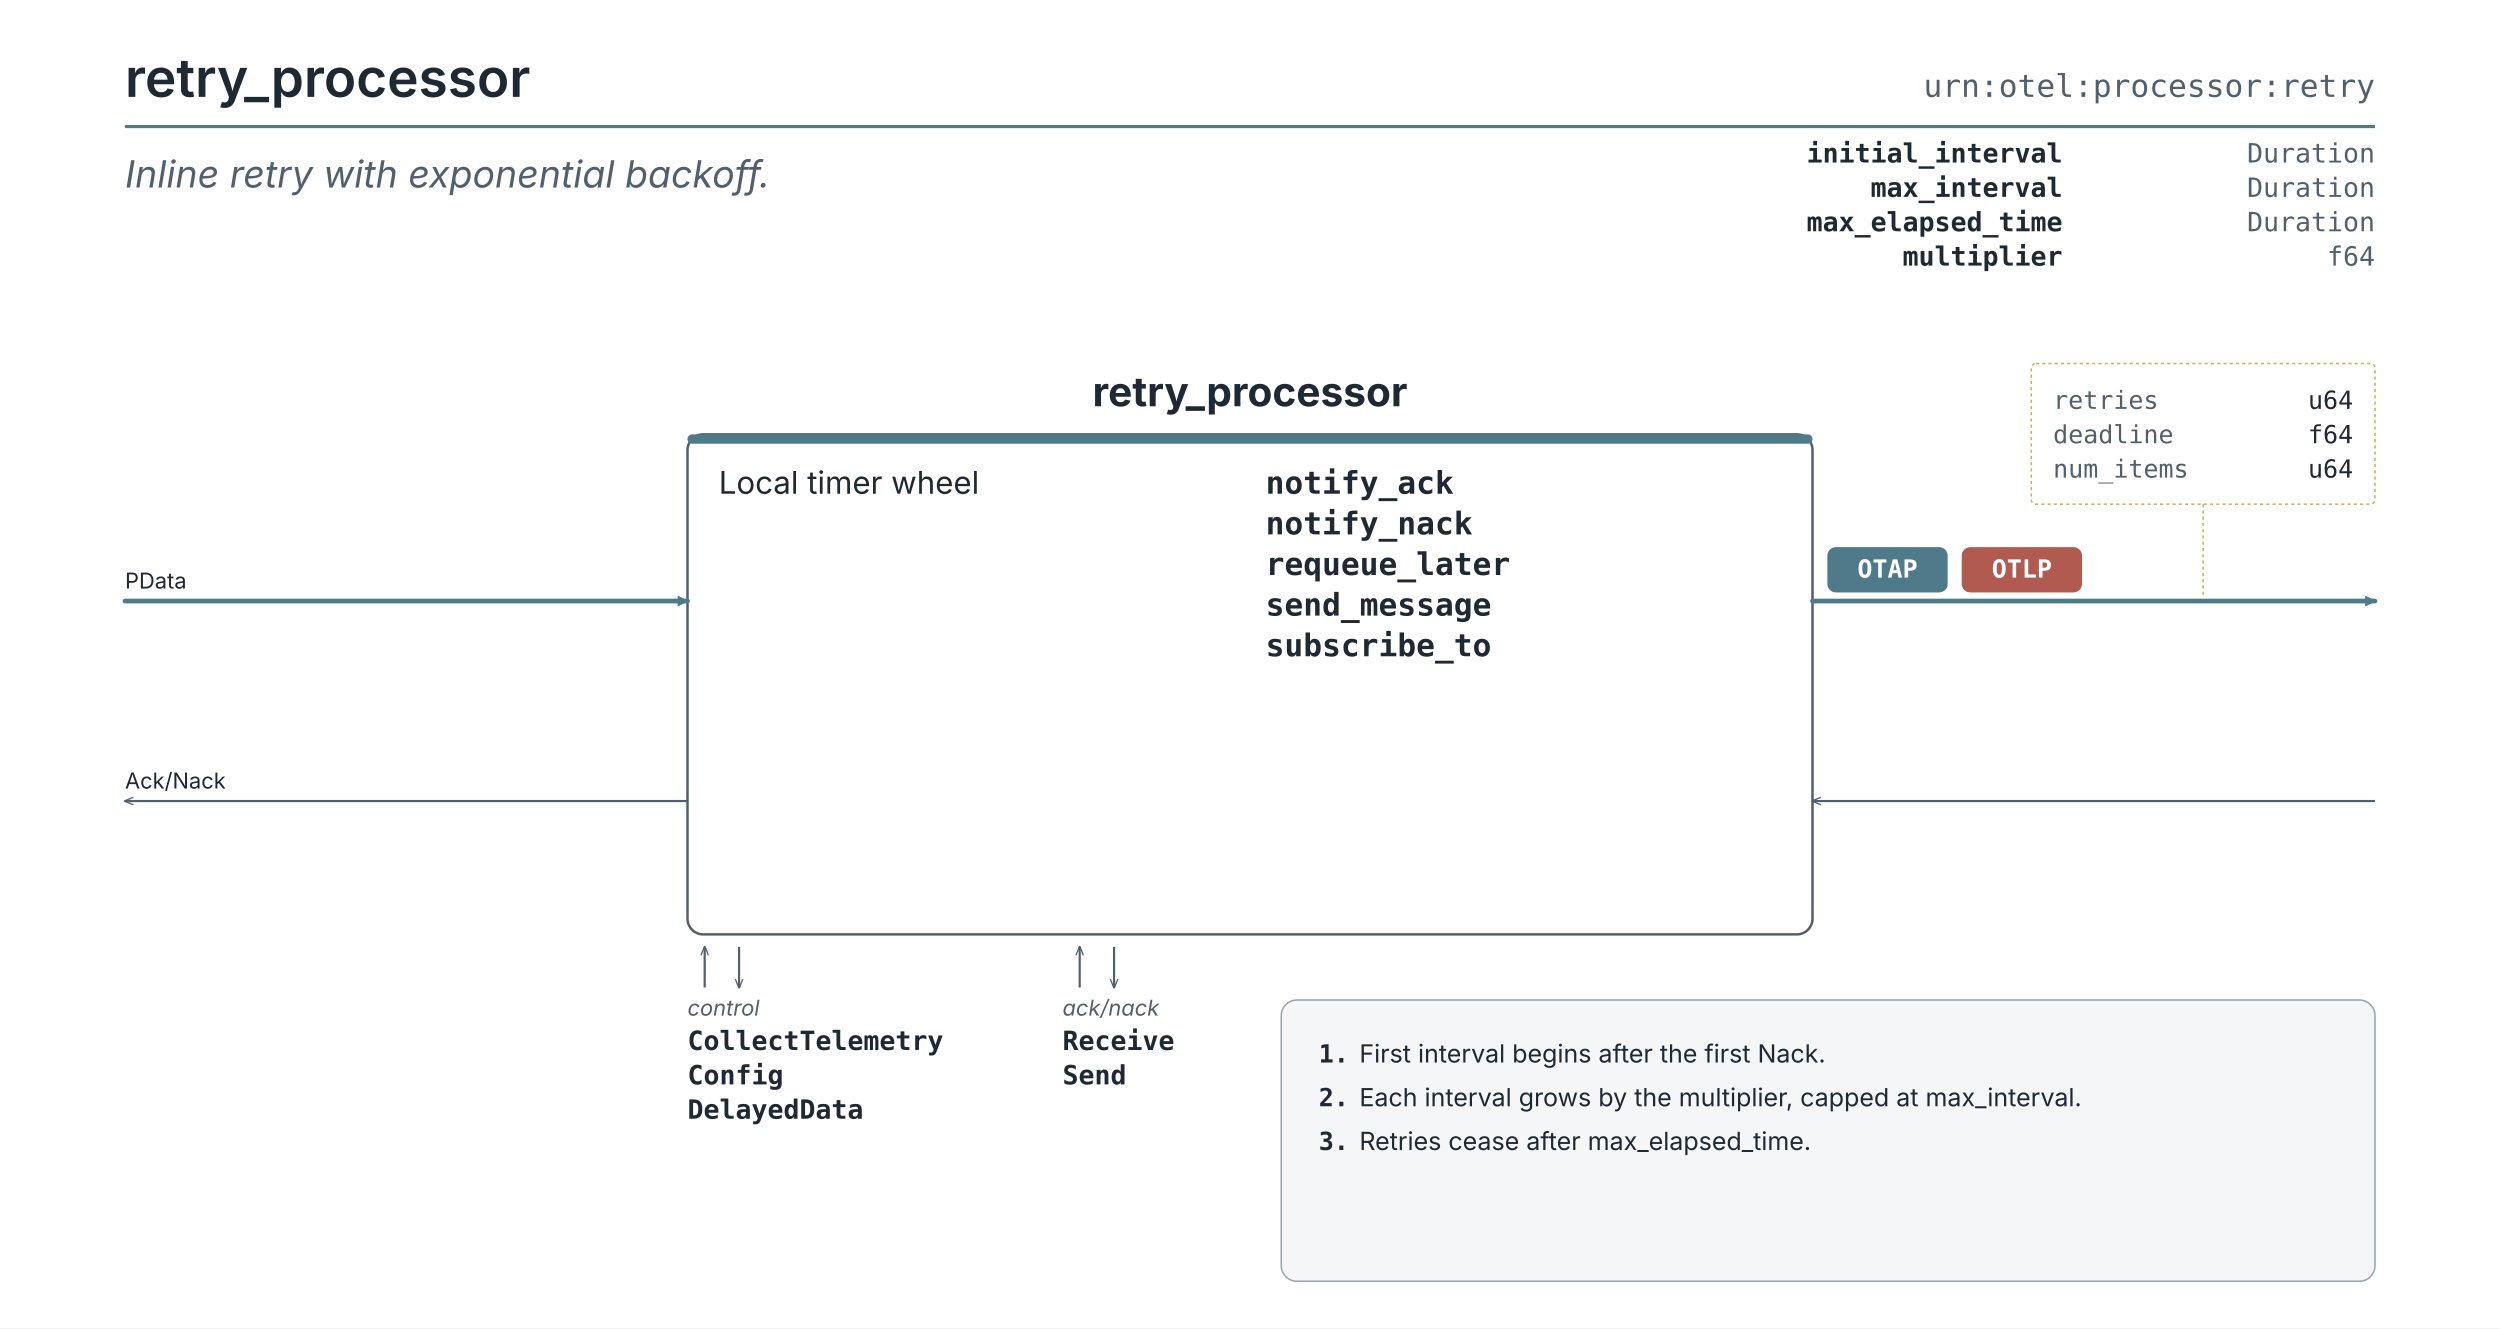
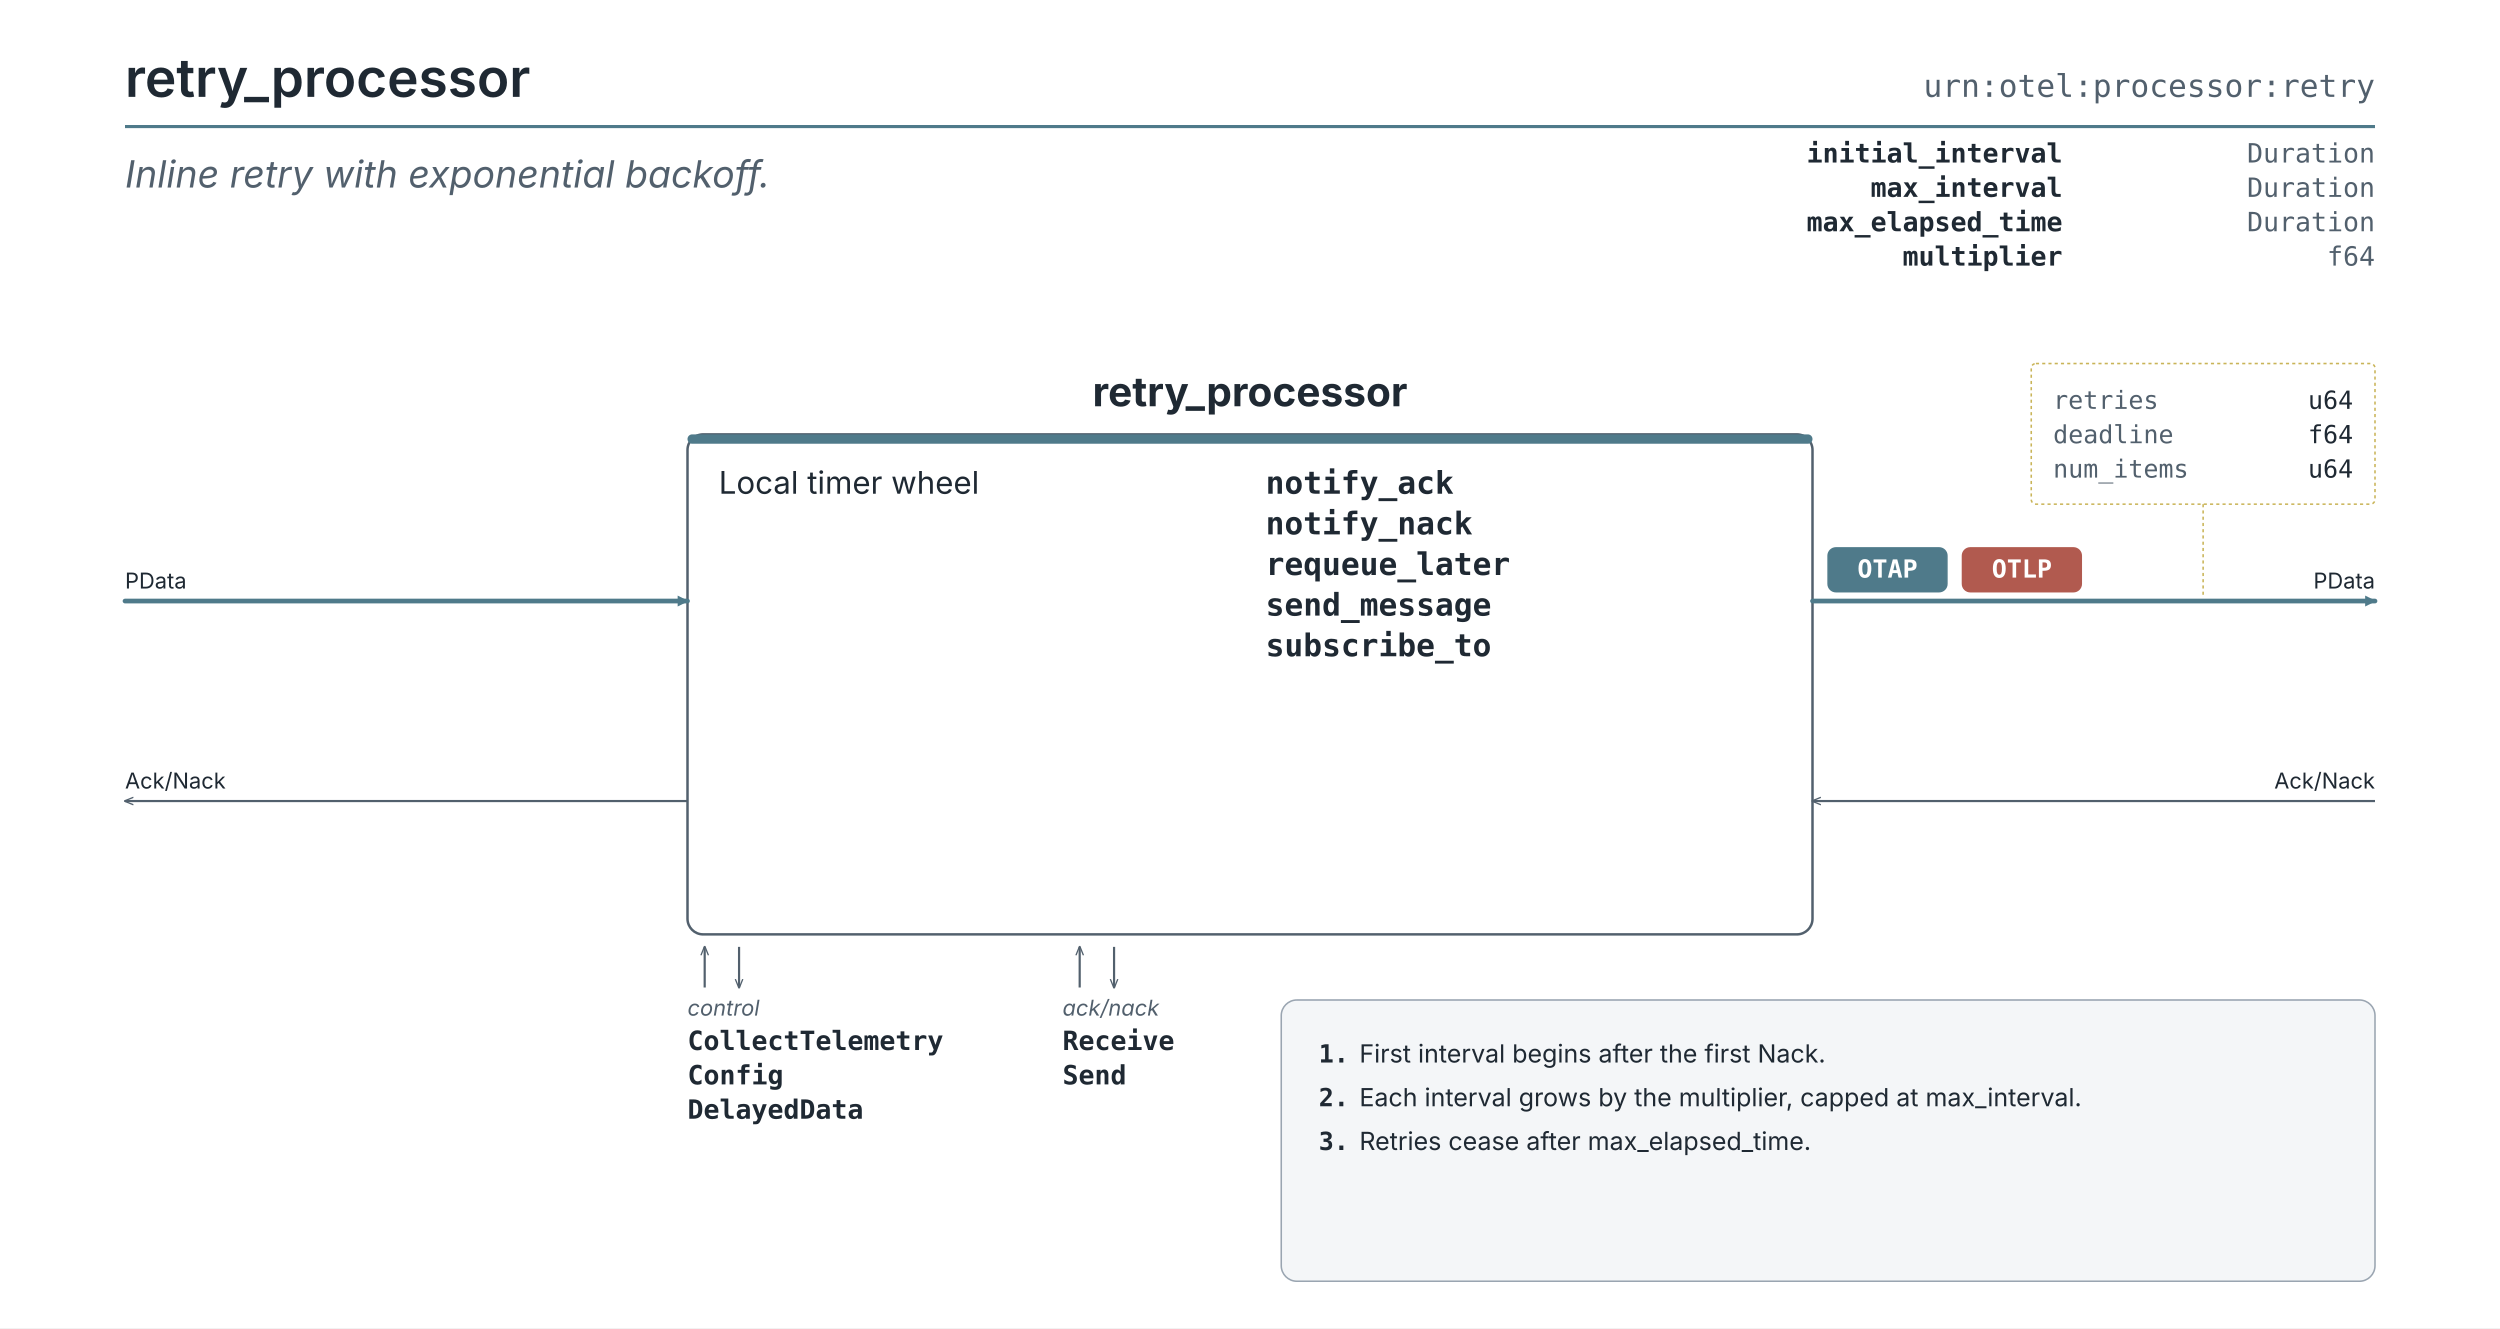
<svg xmlns="http://www.w3.org/2000/svg" width="1600" height="850" viewBox="0 0 1600 850" font-family="Inter, 'Helvetica Neue', Arial, sans-serif">
  <rect width="1600" height="850" fill="#ffffff" />
  <defs>
    <marker id="ah-pdata" viewBox="0 0 10 10" refX="9" refY="5" markerWidth="7" markerHeight="7" orient="auto-start-reverse" markerUnits="userSpaceOnUse">
      <path d="M0,0 L10,5 L0,10 z" fill="context-stroke" />
    </marker>
    <marker id="ah-ctrl" viewBox="0 0 10 10" refX="9" refY="5" markerWidth="6" markerHeight="6" orient="auto-start-reverse" markerUnits="userSpaceOnUse">
      <path d="M0,1 L10,5 L0,9" fill="none" stroke="context-stroke" stroke-width="1.4" />
    </marker>
  </defs>
  <rect x="80" y="80" width="1440" height="2" fill="#4f7a8a" />
  <text x="80" y="62" font-size="34" font-weight="600" fill="#1f2933">retry_processor</text>
  <text x="1520" y="62" font-size="20" font-family="'JetBrains Mono', Menlo, Consolas, monospace" fill="#52606d" text-anchor="end">urn:otel:processor:retry</text>
  <text x="80" y="120" font-size="24" font-style="italic" fill="#52606d">
    <tspan x="80" dy="0">Inline retry with exponential backoff.</tspan>
  </text>
  <text x="1320" y="104" text-anchor="end" font-size="17" font-weight="700" font-family="'JetBrains Mono', Menlo, Consolas, monospace" fill="#1f2933">initial_interval</text>
  <text x="1520" y="104" text-anchor="end" font-size="17" font-family="'JetBrains Mono', Menlo, Consolas, monospace" fill="#52606d">Duration</text>
  <text x="1320" y="126" text-anchor="end" font-size="17" font-weight="700" font-family="'JetBrains Mono', Menlo, Consolas, monospace" fill="#1f2933">max_interval</text>
  <text x="1520" y="126" text-anchor="end" font-size="17" font-family="'JetBrains Mono', Menlo, Consolas, monospace" fill="#52606d">Duration</text>
  <text x="1320" y="148" text-anchor="end" font-size="17" font-weight="700" font-family="'JetBrains Mono', Menlo, Consolas, monospace" fill="#1f2933">max_elapsed_time</text>
  <text x="1520" y="148" text-anchor="end" font-size="17" font-family="'JetBrains Mono', Menlo, Consolas, monospace" fill="#52606d">Duration</text>
  <text x="1320" y="170" text-anchor="end" font-size="17" font-weight="700" font-family="'JetBrains Mono', Menlo, Consolas, monospace" fill="#1f2933">multiplier</text>
  <text x="1520" y="170" text-anchor="end" font-size="17" font-family="'JetBrains Mono', Menlo, Consolas, monospace" fill="#52606d">f64</text>
  <text x="800.0" y="260" text-anchor="middle" font-size="26" font-weight="700" fill="#1f2933">retry_processor</text>
  <g>
    <rect x="440.0" y="278" width="720" height="320" rx="10" ry="10" fill="white" stroke="#52606d" stroke-width="1.6" />
    <rect x="440.0" y="278" width="720" height="6" rx="3" ry="3" fill="#4f7a8a" />
    <text x="800.0" y="306" text-anchor="middle" font-size="26" font-weight="600" fill="#1f2933" />
  </g>
  <text x="460.0" y="316" font-size="20" fill="#1f2933">Local timer wheel</text>
  <text x="810.0" y="316" font-size="20" font-weight="700" font-family="'JetBrains Mono', Menlo, Consolas, monospace" fill="#1f2933">notify_ack</text>
  <text x="810.0" y="342" font-size="20" font-weight="700" font-family="'JetBrains Mono', Menlo, Consolas, monospace" fill="#1f2933">notify_nack</text>
  <text x="810.0" y="368" font-size="20" font-weight="700" font-family="'JetBrains Mono', Menlo, Consolas, monospace" fill="#1f2933">requeue_later</text>
  <text x="810.0" y="394" font-size="20" font-weight="700" font-family="'JetBrains Mono', Menlo, Consolas, monospace" fill="#1f2933">send_message</text>
  <text x="810.0" y="420" font-size="20" font-weight="700" font-family="'JetBrains Mono', Menlo, Consolas, monospace" fill="#1f2933">subscribe_to</text>
  <line x1="80" y1="384.667" x2="440.0" y2="384.667" stroke="#4f7a8a" stroke-width="3.0" stroke-linecap="round" marker-end="url(#ah-pdata)" />
  <line x1="1160.0" y1="384.667" x2="1520" y2="384.667" stroke="#4f7a8a" stroke-width="3.0" stroke-linecap="round" marker-end="url(#ah-pdata)" />
  <g>
    <rect x="1170.0" y="350.667" width="76" height="28" rx="5" ry="5" fill="#4f7a8a" stroke="#4f7a8a" />
    <text x="1208.0" y="369.667" text-anchor="middle" font-size="16" font-weight="700" font-family="'JetBrains Mono', Menlo, Consolas, monospace" fill="white">OTAP</text>
  </g>
  <g>
    <rect x="1256.0" y="350.667" width="76" height="28" rx="5" ry="5" fill="#b15a4f" stroke="#b15a4f" />
    <text x="1294.0" y="369.667" text-anchor="middle" font-size="16" font-weight="700" font-family="'JetBrains Mono', Menlo, Consolas, monospace" fill="white">OTLP</text>
  </g>
  <line x1="1520" y1="512.667" x2="1160.0" y2="512.667" stroke="#52606d" stroke-width="1.4" marker-end="url(#ah-ctrl)" />
  <line x1="440.0" y1="512.667" x2="80" y2="512.667" stroke="#52606d" stroke-width="1.4" marker-end="url(#ah-ctrl)" />
  <text x="80" y="376.667" text-anchor="start" font-size="14" fill="#1f2933">PData</text>
  <text x="80" y="504.667" text-anchor="start" font-size="14" fill="#1f2933">Ack/Nack</text>
+   <text x="1520" y="376.667" text-anchor="end" font-size="14" fill="#1f2933">PData</text>
+   <text x="1520" y="504.667" text-anchor="end" font-size="14" fill="#1f2933">Ack/Nack</text>
  <rect x="1300.0" y="232.667" width="220" height="90" rx="3" ry="3" fill="white" stroke="#c9b458" stroke-width="1" stroke-dasharray="2,2" />
  <text x="1314.0" y="261.667" font-size="16" font-family="'JetBrains Mono', Menlo, Consolas, monospace" fill="#52606d">retries</text>
  <text x="1506.0" y="261.667" text-anchor="end" font-size="16" font-family="'JetBrains Mono', Menlo, Consolas, monospace" fill="#1f2933">u64</text>
  <text x="1314.0" y="283.667" font-size="16" font-family="'JetBrains Mono', Menlo, Consolas, monospace" fill="#52606d">deadline</text>
  <text x="1506.0" y="283.667" text-anchor="end" font-size="16" font-family="'JetBrains Mono', Menlo, Consolas, monospace" fill="#1f2933">f64</text>
  <text x="1314.0" y="305.667" font-size="16" font-family="'JetBrains Mono', Menlo, Consolas, monospace" fill="#52606d">num_items</text>
  <text x="1506.0" y="305.667" text-anchor="end" font-size="16" font-family="'JetBrains Mono', Menlo, Consolas, monospace" fill="#1f2933">u64</text>
  <line x1="1410.0" y1="322.667" x2="1410.0" y2="380.667" stroke="#c9b458" stroke-width="1" stroke-dasharray="2,2" />
  <line x1="451.0" y1="632" x2="451.0" y2="606" stroke="#52606d" stroke-width="1.4" marker-end="url(#ah-ctrl)" />
  <line x1="473.0" y1="606" x2="473.0" y2="632" stroke="#52606d" stroke-width="1.4" marker-end="url(#ah-ctrl)" />
  <text x="440.0" y="650" font-size="14" font-style="italic" fill="#52606d">control</text>
  <text x="440.0" y="672" font-size="17" font-weight="700" font-family="'JetBrains Mono', Menlo, Consolas, monospace" fill="#1f2933">CollectTelemetry</text>
  <text x="440.0" y="694" font-size="17" font-weight="700" font-family="'JetBrains Mono', Menlo, Consolas, monospace" fill="#1f2933">Config</text>
  <text x="440.0" y="716" font-size="17" font-weight="700" font-family="'JetBrains Mono', Menlo, Consolas, monospace" fill="#1f2933">DelayedData</text>
  <line x1="691.0" y1="632" x2="691.0" y2="606" stroke="#52606d" stroke-width="1.4" marker-end="url(#ah-ctrl)" />
  <line x1="713.0" y1="606" x2="713.0" y2="632" stroke="#52606d" stroke-width="1.4" marker-end="url(#ah-ctrl)" />
  <text x="680.0" y="650" font-size="14" font-style="italic" fill="#52606d">ack/nack</text>
  <text x="680.0" y="672" font-size="17" font-weight="700" font-family="'JetBrains Mono', Menlo, Consolas, monospace" fill="#1f2933">Receive</text>
  <text x="680.0" y="694" font-size="17" font-weight="700" font-family="'JetBrains Mono', Menlo, Consolas, monospace" fill="#1f2933">Send</text>
  <rect x="820" y="640" width="700" height="180" rx="10" ry="10" fill="#f4f6f8" stroke="#9aa5b1" stroke-width="1" />
  <text x="844" y="680" font-size="16" font-weight="700" font-family="'JetBrains Mono', Menlo, Consolas, monospace" fill="#1f2933">1.</text>
  <text x="870" y="680" font-size="16" fill="#1f2933">First interval begins after the first Nack.</text>
  <text x="844" y="708" font-size="16" font-weight="700" font-family="'JetBrains Mono', Menlo, Consolas, monospace" fill="#1f2933">2.</text>
  <text x="870" y="708" font-size="16" fill="#1f2933">Each interval grows by the multiplier, capped at max_interval.</text>
  <text x="844" y="736" font-size="16" font-weight="700" font-family="'JetBrains Mono', Menlo, Consolas, monospace" fill="#1f2933">3.</text>
  <text x="870" y="736" font-size="16" fill="#1f2933">Retries cease after max_elapsed_time.</text>
</svg>
